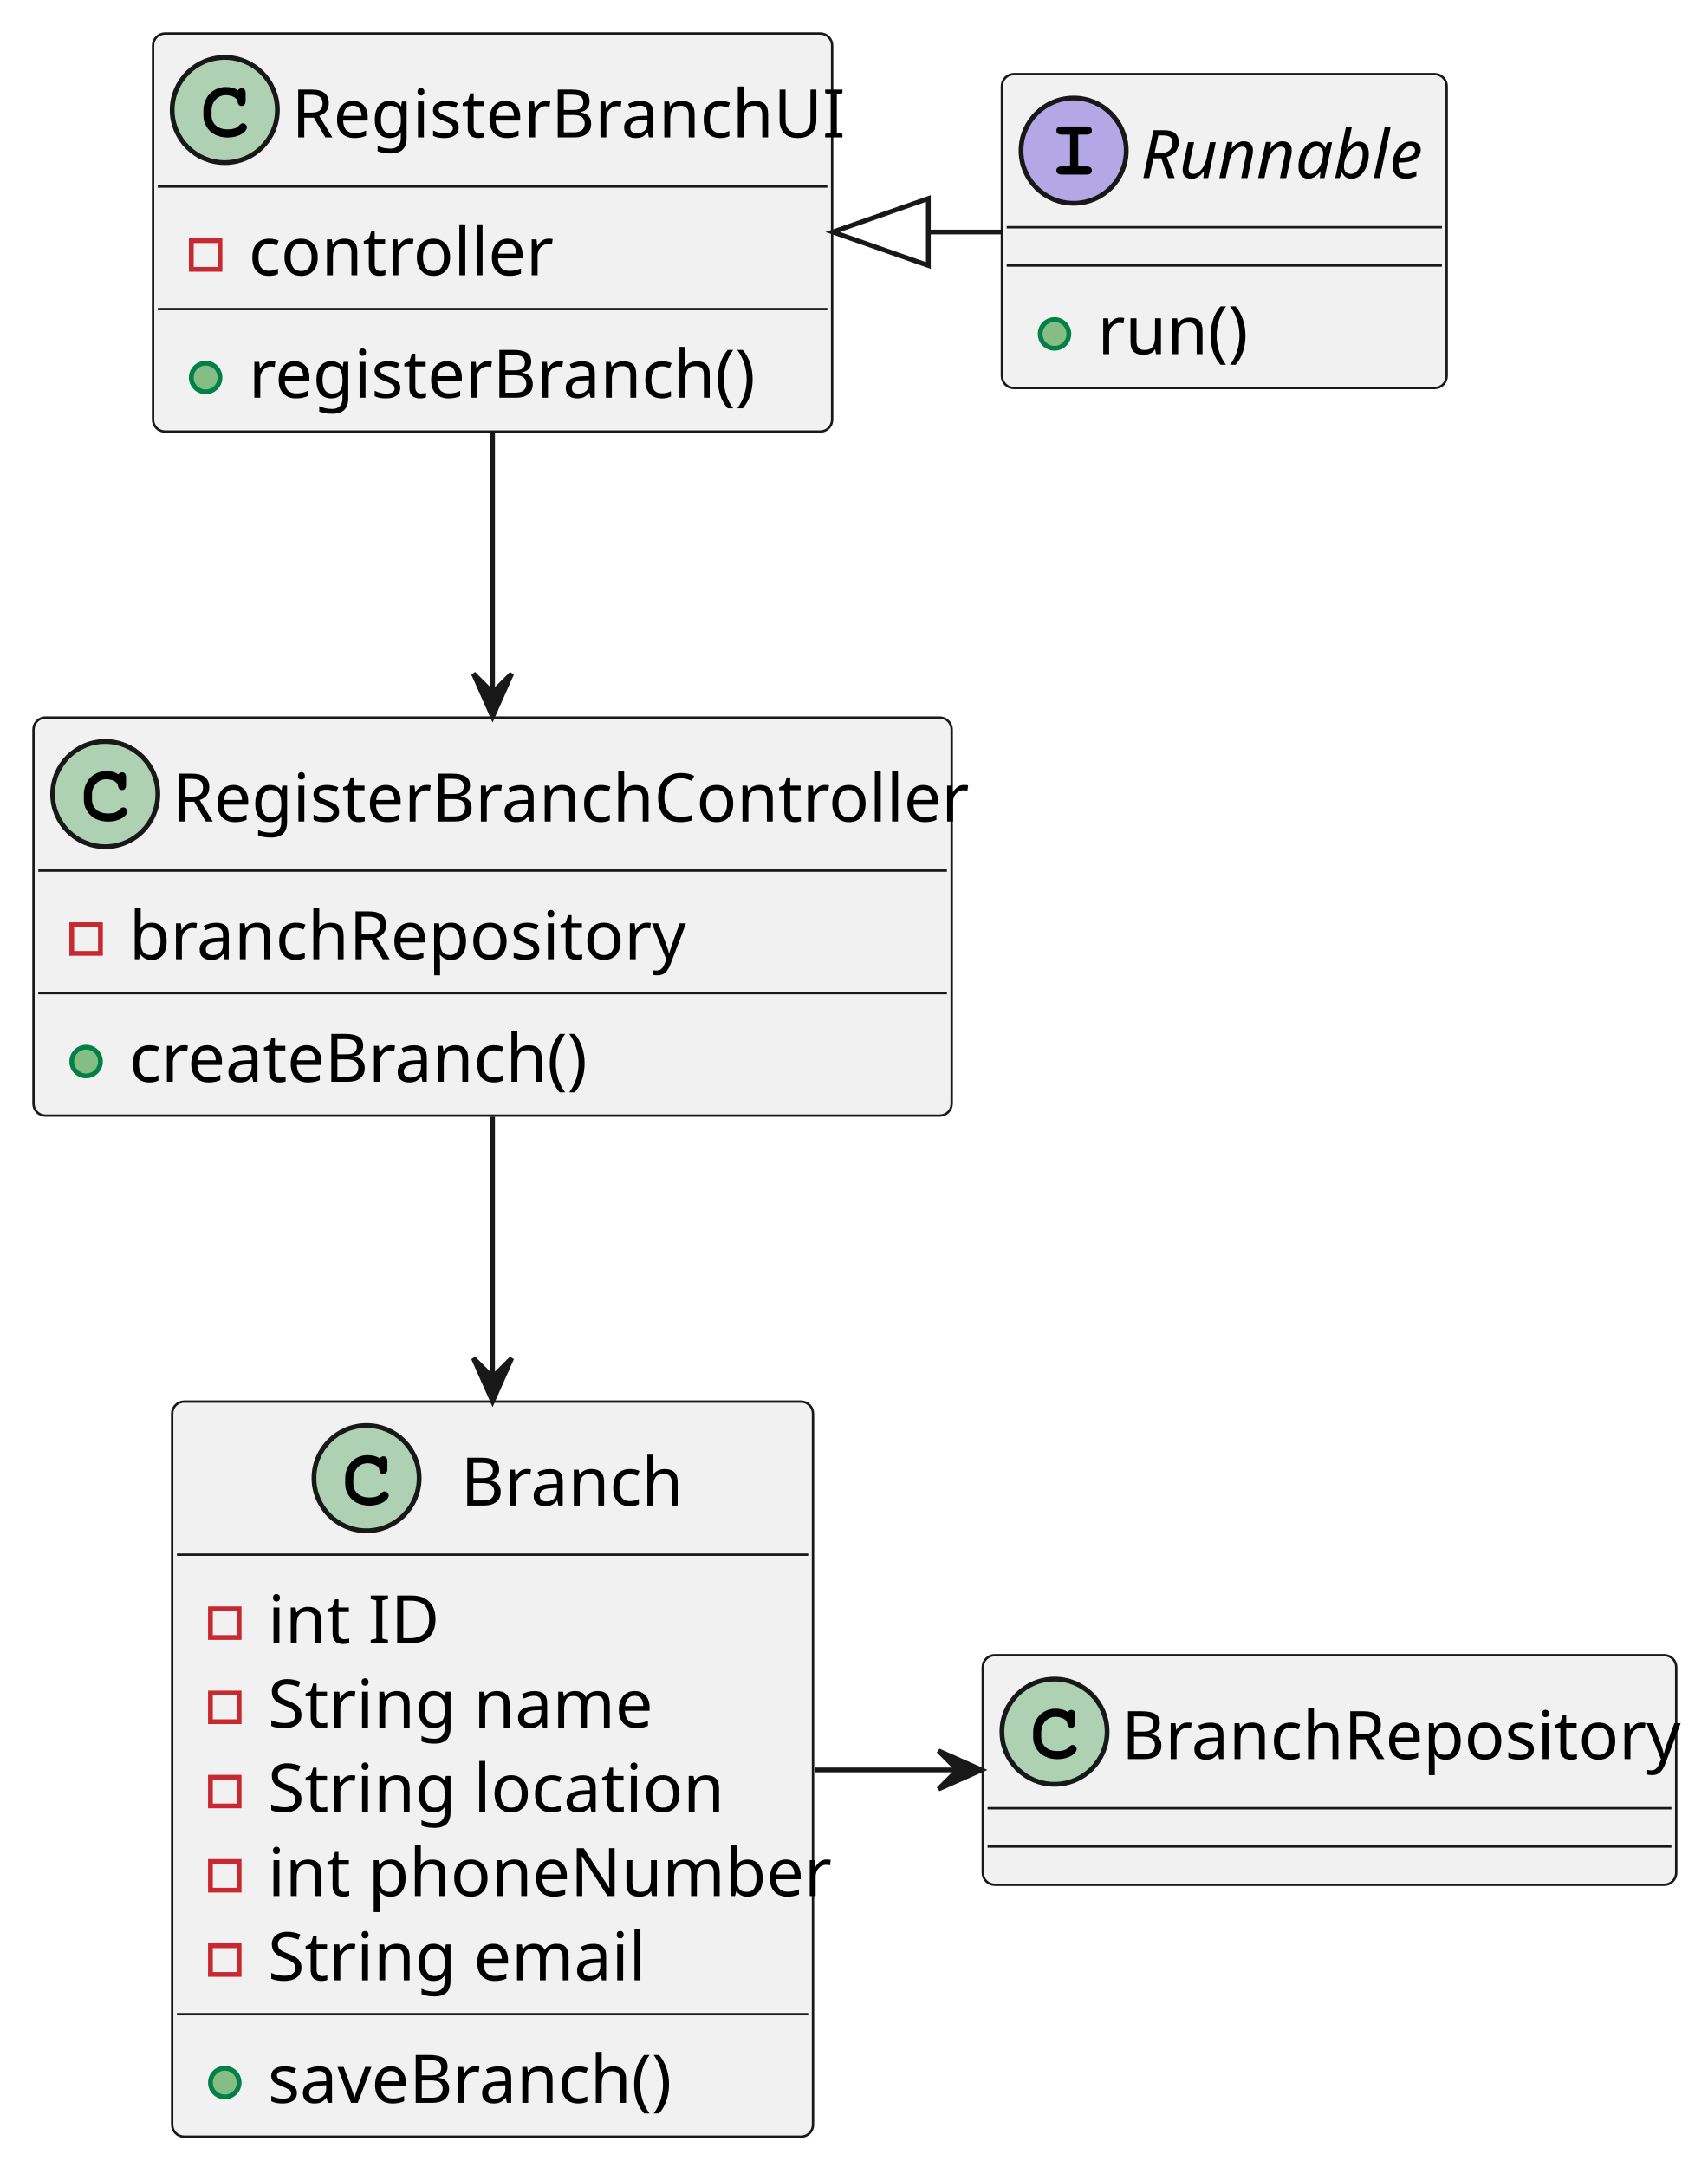
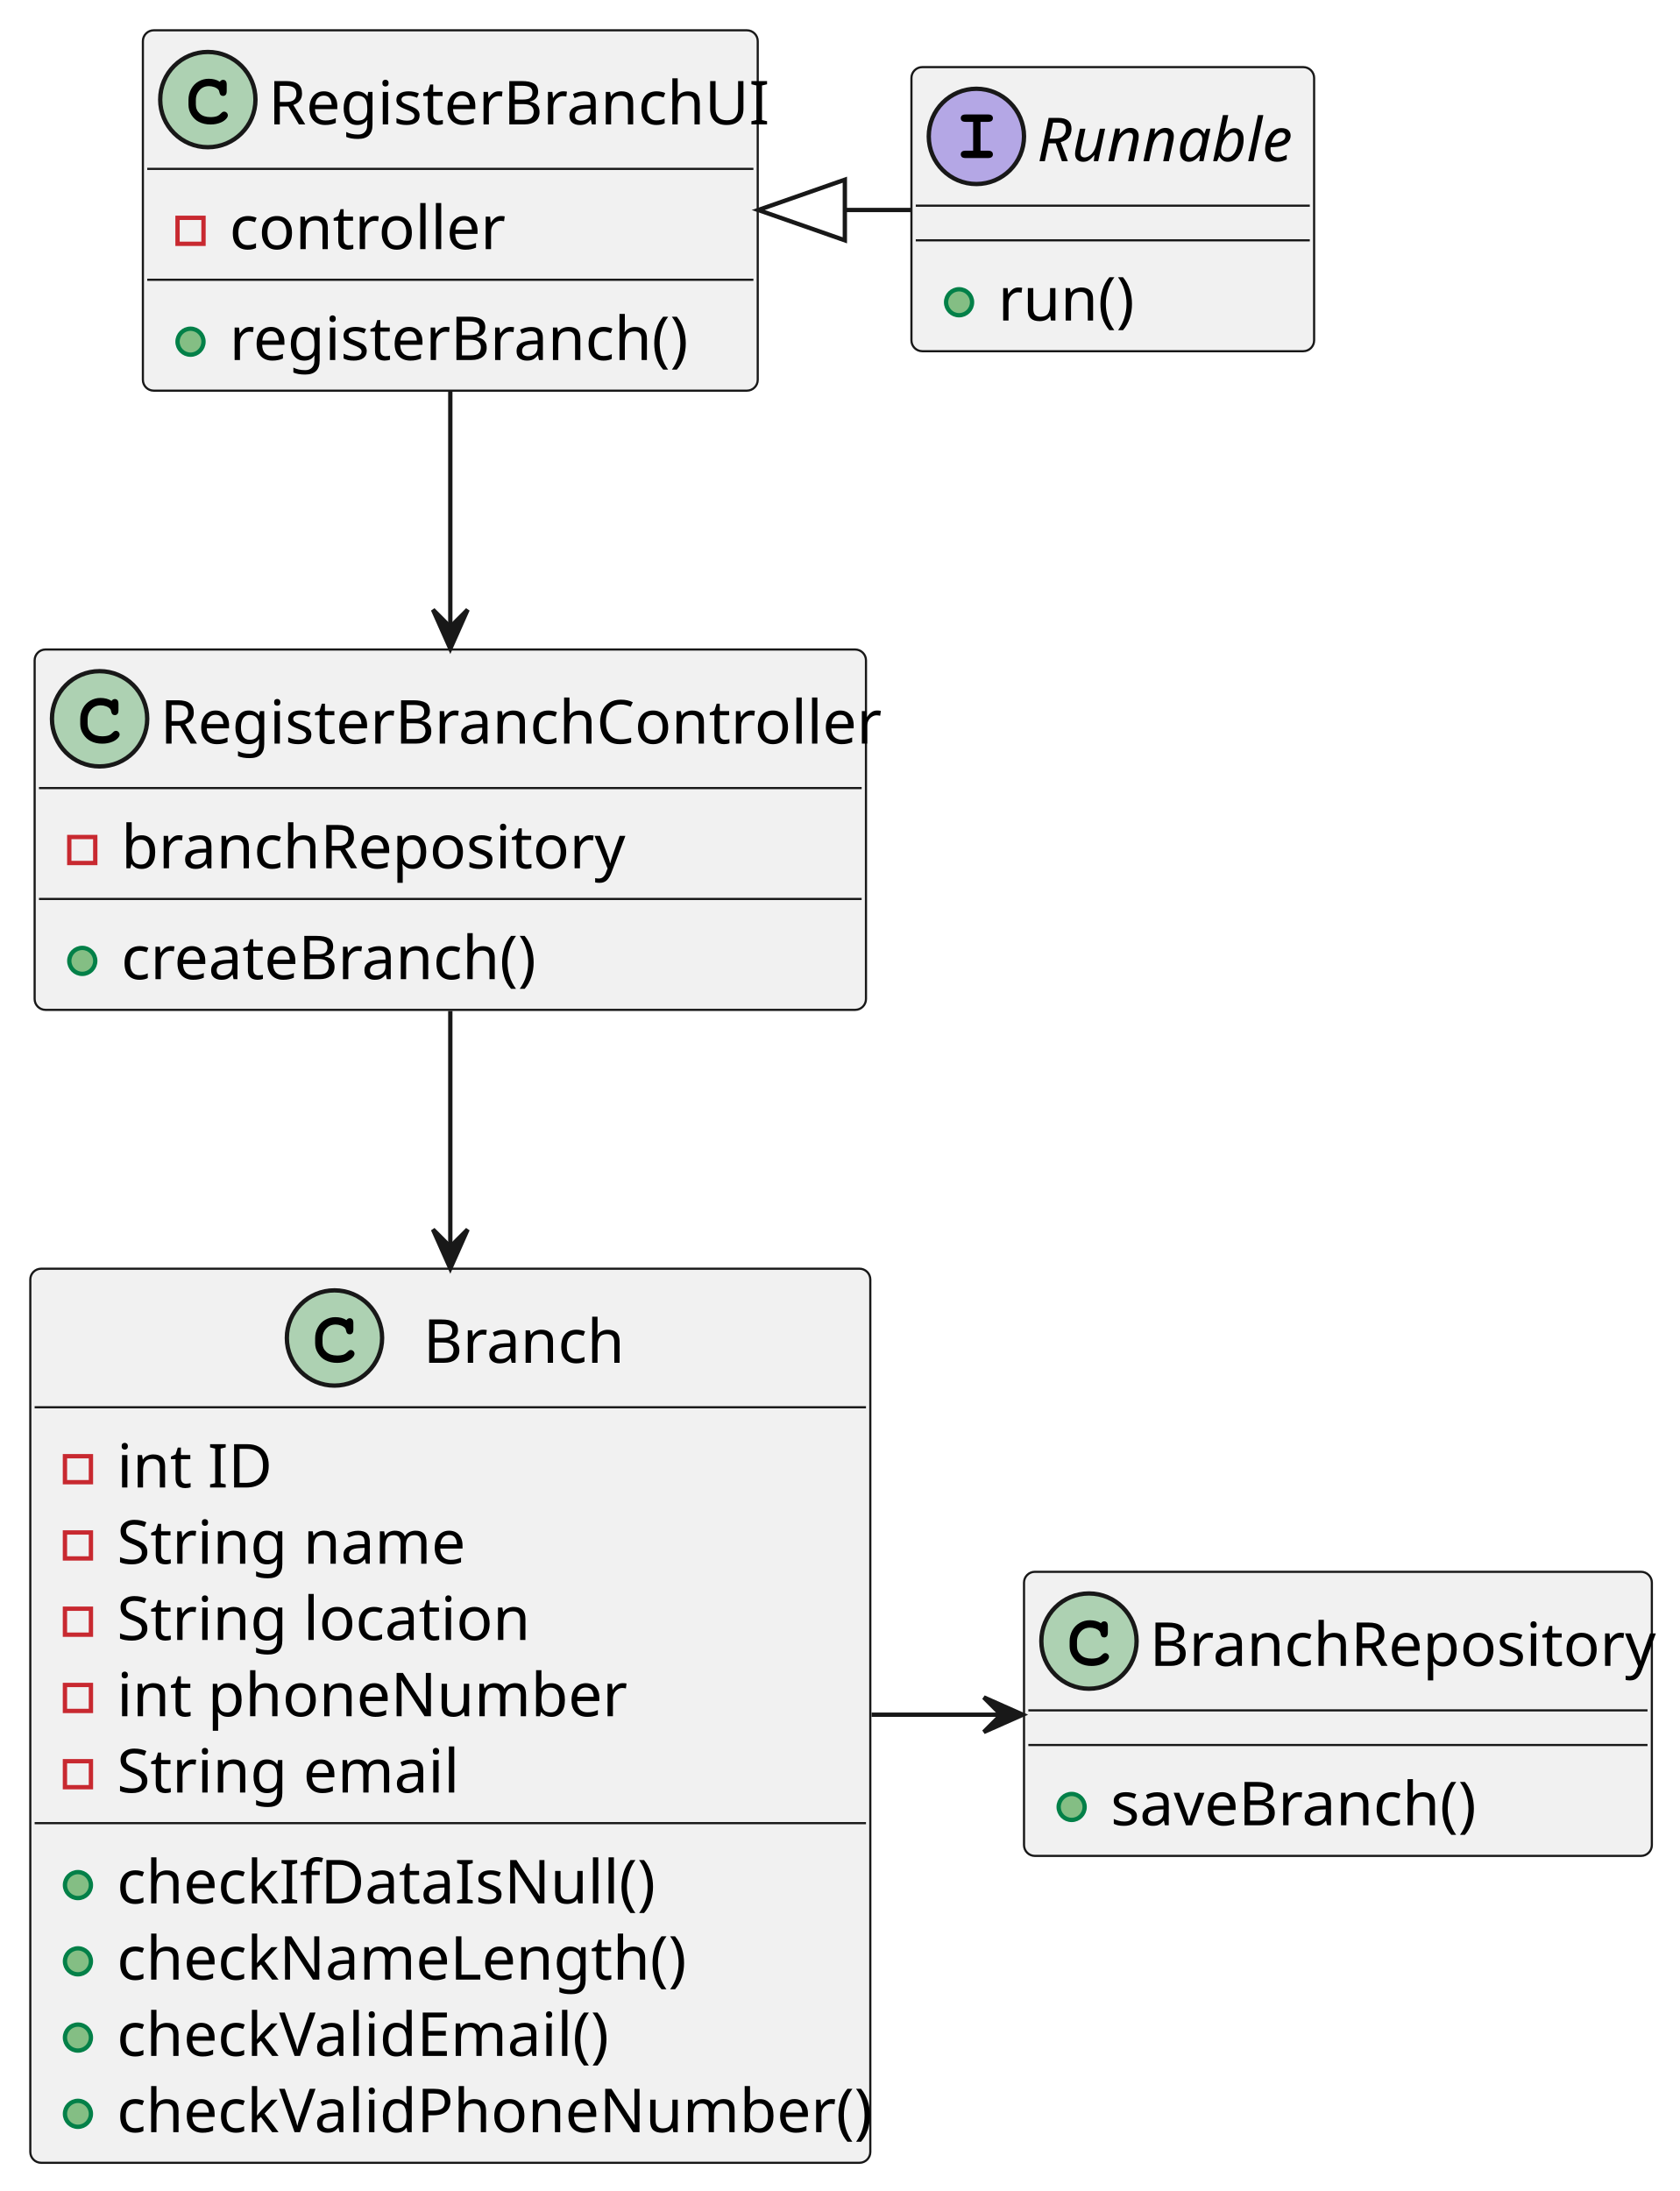
- <svg xmlns="http://www.w3.org/2000/svg" contentStyleType="text/css" height="453px" preserveAspectRatio="none" style="width:357px;height:453px;background:#FFFFFF;" version="1.1" viewBox="0 0 357 453" width="357px" zoomAndPan="magnify">
+ <svg xmlns="http://www.w3.org/2000/svg" contentStyleType="text/css" height="506px" preserveAspectRatio="none" style="width:388px;height:506px;background:#FFFFFF;" version="1.1" viewBox="0 0 388 506" width="388px" zoomAndPan="magnify">
  <defs />
  <g>
    <g id="elem_Branch">
-       <rect codeLine="2" fill="#F1F1F1" height="153.656" id="Branch" rx="2.5" ry="2.5" style="stroke:#181818;stroke-width:0.5;" width="134" x="36" y="293" />
-       <ellipse cx="76.65" cy="309" fill="#ADD1B2" rx="11" ry="11" style="stroke:#181818;stroke-width:1.0;" />
-       <path d="M79.416,304.875 Q79.572,304.656 79.759,304.547 Q79.947,304.438 80.166,304.438 Q80.541,304.438 80.775,304.695 Q81.009,304.953 81.009,305.562 L81.009,307.016 Q81.009,307.625 80.775,307.891 Q80.541,308.156 80.166,308.156 Q79.822,308.156 79.619,307.953 Q79.416,307.766 79.306,307.25 Q79.259,306.891 79.072,306.703 Q78.744,306.328 78.134,306.109 Q77.525,305.891 76.9,305.891 Q76.134,305.891 75.502,306.219 Q74.869,306.547 74.377,307.297 Q73.884,308.047 73.884,309.078 L73.884,310.172 Q73.884,311.406 74.775,312.227 Q75.666,313.047 77.259,313.047 Q78.197,313.047 78.853,312.797 Q79.244,312.641 79.666,312.203 Q79.931,311.938 80.08,311.859 Q80.228,311.781 80.431,311.781 Q80.759,311.781 81.017,312.039 Q81.275,312.297 81.275,312.641 Q81.275,312.984 80.931,313.391 Q80.431,313.969 79.634,314.297 Q78.556,314.75 77.259,314.75 Q75.744,314.75 74.541,314.125 Q73.556,313.625 72.869,312.555 Q72.181,311.484 72.181,310.203 L72.181,309.047 Q72.181,307.719 72.798,306.57 Q73.416,305.422 74.509,304.805 Q75.603,304.188 76.838,304.188 Q77.572,304.188 78.22,304.352 Q78.869,304.516 79.416,304.875 Z " fill="#000000" />
-       <text fill="#000000" font-family="sans-serif" font-size="14" lengthAdjust="spacing" textLength="45" x="96.35" y="314.728">Branch</text>
-       <line style="stroke:#181818;stroke-width:0.5;" x1="37" x2="169" y1="325" y2="325" />
-       <rect fill="none" height="6" style="stroke:#C82930;stroke-width:1.0;" width="6" x="44" y="336.305" />
-       <text fill="#000000" font-family="sans-serif" font-size="14" lengthAdjust="spacing" textLength="32" x="56" y="343.533">int ID</text>
-       <rect fill="none" height="6" style="stroke:#C82930;stroke-width:1.0;" width="6" x="44" y="353.914" />
-       <text fill="#000000" font-family="sans-serif" font-size="14" lengthAdjust="spacing" textLength="76" x="56" y="361.143">String name</text>
-       <rect fill="none" height="6" style="stroke:#C82930;stroke-width:1.0;" width="6" x="44" y="371.523" />
-       <text fill="#000000" font-family="sans-serif" font-size="14" lengthAdjust="spacing" textLength="90" x="56" y="378.752">String location</text>
-       <rect fill="none" height="6" style="stroke:#C82930;stroke-width:1.0;" width="6" x="44" y="389.133" />
-       <text fill="#000000" font-family="sans-serif" font-size="14" lengthAdjust="spacing" textLength="108" x="56" y="396.361">int phoneNumber</text>
-       <rect fill="none" height="6" style="stroke:#C82930;stroke-width:1.0;" width="6" x="44" y="406.742" />
-       <text fill="#000000" font-family="sans-serif" font-size="14" lengthAdjust="spacing" textLength="74" x="56" y="413.971">String email</text>
-       <line style="stroke:#181818;stroke-width:0.5;" x1="37" x2="169" y1="421.047" y2="421.047" />
-       <ellipse cx="47" cy="435.352" fill="#84BE84" rx="3" ry="3" style="stroke:#038048;stroke-width:1.0;" />
-       <text fill="#000000" font-family="sans-serif" font-size="14" lengthAdjust="spacing" textLength="85" x="56" y="439.58">saveBranch()</text>
+       <rect codeLine="2" fill="#F1F1F1" height="206.484" id="Branch" rx="2.5" ry="2.5" style="stroke:#181818;stroke-width:0.5;" width="194" x="7" y="293" />
+       <ellipse cx="77.25" cy="309" fill="#ADD1B2" rx="11" ry="11" style="stroke:#181818;stroke-width:1.0;" />
+       <path d="M80.016,304.875 Q80.172,304.656 80.359,304.547 Q80.547,304.438 80.766,304.438 Q81.141,304.438 81.375,304.695 Q81.609,304.953 81.609,305.562 L81.609,307.016 Q81.609,307.625 81.375,307.891 Q81.141,308.156 80.766,308.156 Q80.422,308.156 80.219,307.953 Q80.016,307.766 79.906,307.25 Q79.859,306.891 79.672,306.703 Q79.344,306.328 78.734,306.109 Q78.125,305.891 77.5,305.891 Q76.734,305.891 76.102,306.219 Q75.469,306.547 74.977,307.297 Q74.484,308.047 74.484,309.078 L74.484,310.172 Q74.484,311.406 75.375,312.227 Q76.266,313.047 77.859,313.047 Q78.797,313.047 79.453,312.797 Q79.844,312.641 80.266,312.203 Q80.531,311.938 80.68,311.859 Q80.828,311.781 81.031,311.781 Q81.359,311.781 81.617,312.039 Q81.875,312.297 81.875,312.641 Q81.875,312.984 81.531,313.391 Q81.031,313.969 80.234,314.297 Q79.156,314.75 77.859,314.75 Q76.344,314.75 75.141,314.125 Q74.156,313.625 73.469,312.555 Q72.781,311.484 72.781,310.203 L72.781,309.047 Q72.781,307.719 73.398,306.57 Q74.016,305.422 75.109,304.805 Q76.203,304.188 77.438,304.188 Q78.172,304.188 78.82,304.352 Q79.469,304.516 80.016,304.875 Z " fill="#000000" />
+       <text fill="#000000" font-family="sans-serif" font-size="14" lengthAdjust="spacing" textLength="45" x="97.75" y="314.728">Branch</text>
+       <line style="stroke:#181818;stroke-width:0.5;" x1="8" x2="200" y1="325" y2="325" />
+       <rect fill="none" height="6" style="stroke:#C82930;stroke-width:1.0;" width="6" x="15" y="336.305" />
+       <text fill="#000000" font-family="sans-serif" font-size="14" lengthAdjust="spacing" textLength="32" x="27" y="343.533">int ID</text>
+       <rect fill="none" height="6" style="stroke:#C82930;stroke-width:1.0;" width="6" x="15" y="353.914" />
+       <text fill="#000000" font-family="sans-serif" font-size="14" lengthAdjust="spacing" textLength="76" x="27" y="361.143">String name</text>
+       <rect fill="none" height="6" style="stroke:#C82930;stroke-width:1.0;" width="6" x="15" y="371.523" />
+       <text fill="#000000" font-family="sans-serif" font-size="14" lengthAdjust="spacing" textLength="90" x="27" y="378.752">String location</text>
+       <rect fill="none" height="6" style="stroke:#C82930;stroke-width:1.0;" width="6" x="15" y="389.133" />
+       <text fill="#000000" font-family="sans-serif" font-size="14" lengthAdjust="spacing" textLength="108" x="27" y="396.361">int phoneNumber</text>
+       <rect fill="none" height="6" style="stroke:#C82930;stroke-width:1.0;" width="6" x="15" y="406.742" />
+       <text fill="#000000" font-family="sans-serif" font-size="14" lengthAdjust="spacing" textLength="74" x="27" y="413.971">String email</text>
+       <line style="stroke:#181818;stroke-width:0.5;" x1="8" x2="200" y1="421.047" y2="421.047" />
+       <ellipse cx="18" cy="435.352" fill="#84BE84" rx="3" ry="3" style="stroke:#038048;stroke-width:1.0;" />
+       <text fill="#000000" font-family="sans-serif" font-size="14" lengthAdjust="spacing" textLength="117" x="27" y="439.58">checkIfDataIsNull()</text>
+       <ellipse cx="18" cy="452.961" fill="#84BE84" rx="3" ry="3" style="stroke:#038048;stroke-width:1.0;" />
+       <text fill="#000000" font-family="sans-serif" font-size="14" lengthAdjust="spacing" textLength="127" x="27" y="457.19">checkNameLength()</text>
+       <ellipse cx="18" cy="470.57" fill="#84BE84" rx="3" ry="3" style="stroke:#038048;stroke-width:1.0;" />
+       <text fill="#000000" font-family="sans-serif" font-size="14" lengthAdjust="spacing" textLength="112" x="27" y="474.799">checkValidEmail()</text>
+       <ellipse cx="18" cy="488.18" fill="#84BE84" rx="3" ry="3" style="stroke:#038048;stroke-width:1.0;" />
+       <text fill="#000000" font-family="sans-serif" font-size="14" lengthAdjust="spacing" textLength="168" x="27" y="492.408">checkValidPhoneNumber()</text>
    </g>
    <g id="elem_RegisterBranchUI">
-       <rect codeLine="14" fill="#F1F1F1" height="83.219" id="RegisterBranchUI" rx="2.5" ry="2.5" style="stroke:#181818;stroke-width:0.5;" width="142" x="32" y="7" />
-       <ellipse cx="47" cy="23" fill="#ADD1B2" rx="11" ry="11" style="stroke:#181818;stroke-width:1.0;" />
-       <path d="M49.766,18.875 Q49.922,18.656 50.109,18.547 Q50.297,18.438 50.516,18.438 Q50.891,18.438 51.125,18.695 Q51.359,18.953 51.359,19.562 L51.359,21.016 Q51.359,21.625 51.125,21.891 Q50.891,22.156 50.516,22.156 Q50.172,22.156 49.969,21.953 Q49.766,21.766 49.656,21.25 Q49.609,20.891 49.422,20.703 Q49.094,20.328 48.484,20.109 Q47.875,19.891 47.25,19.891 Q46.484,19.891 45.852,20.219 Q45.219,20.547 44.727,21.297 Q44.234,22.047 44.234,23.078 L44.234,24.172 Q44.234,25.406 45.125,26.227 Q46.016,27.047 47.609,27.047 Q48.547,27.047 49.203,26.797 Q49.594,26.641 50.016,26.203 Q50.281,25.938 50.43,25.859 Q50.578,25.781 50.781,25.781 Q51.109,25.781 51.367,26.039 Q51.625,26.297 51.625,26.641 Q51.625,26.984 51.281,27.391 Q50.781,27.969 49.984,28.297 Q48.906,28.75 47.609,28.75 Q46.094,28.75 44.891,28.125 Q43.906,27.625 43.219,26.555 Q42.531,25.484 42.531,24.203 L42.531,23.047 Q42.531,21.719 43.148,20.57 Q43.766,19.422 44.859,18.805 Q45.953,18.188 47.188,18.188 Q47.922,18.188 48.57,18.352 Q49.219,18.516 49.766,18.875 Z " fill="#000000" />
-       <text fill="#000000" font-family="sans-serif" font-size="14" lengthAdjust="spacing" textLength="110" x="61" y="28.729">RegisterBranchUI</text>
-       <line style="stroke:#181818;stroke-width:0.5;" x1="33" x2="173" y1="39" y2="39" />
-       <rect fill="none" height="6" style="stroke:#C82930;stroke-width:1.0;" width="6" x="40" y="50.305" />
-       <text fill="#000000" font-family="sans-serif" font-size="14" lengthAdjust="spacing" textLength="59" x="52" y="57.533">controller</text>
-       <line style="stroke:#181818;stroke-width:0.5;" x1="33" x2="173" y1="64.609" y2="64.609" />
-       <ellipse cx="43" cy="78.914" fill="#84BE84" rx="3" ry="3" style="stroke:#038048;stroke-width:1.0;" />
-       <text fill="#000000" font-family="sans-serif" font-size="14" lengthAdjust="spacing" textLength="103" x="52" y="83.143">registerBranch()</text>
+       <rect codeLine="20" fill="#F1F1F1" height="83.219" id="RegisterBranchUI" rx="2.5" ry="2.5" style="stroke:#181818;stroke-width:0.5;" width="142" x="33" y="7" />
+       <ellipse cx="48" cy="23" fill="#ADD1B2" rx="11" ry="11" style="stroke:#181818;stroke-width:1.0;" />
+       <path d="M50.766,18.875 Q50.922,18.656 51.109,18.547 Q51.297,18.438 51.516,18.438 Q51.891,18.438 52.125,18.695 Q52.359,18.953 52.359,19.562 L52.359,21.016 Q52.359,21.625 52.125,21.891 Q51.891,22.156 51.516,22.156 Q51.172,22.156 50.969,21.953 Q50.766,21.766 50.656,21.25 Q50.609,20.891 50.422,20.703 Q50.094,20.328 49.484,20.109 Q48.875,19.891 48.25,19.891 Q47.484,19.891 46.852,20.219 Q46.219,20.547 45.727,21.297 Q45.234,22.047 45.234,23.078 L45.234,24.172 Q45.234,25.406 46.125,26.227 Q47.016,27.047 48.609,27.047 Q49.547,27.047 50.203,26.797 Q50.594,26.641 51.016,26.203 Q51.281,25.938 51.43,25.859 Q51.578,25.781 51.781,25.781 Q52.109,25.781 52.367,26.039 Q52.625,26.297 52.625,26.641 Q52.625,26.984 52.281,27.391 Q51.781,27.969 50.984,28.297 Q49.906,28.75 48.609,28.75 Q47.094,28.75 45.891,28.125 Q44.906,27.625 44.219,26.555 Q43.531,25.484 43.531,24.203 L43.531,23.047 Q43.531,21.719 44.148,20.57 Q44.766,19.422 45.859,18.805 Q46.953,18.188 48.188,18.188 Q48.922,18.188 49.57,18.352 Q50.219,18.516 50.766,18.875 Z " fill="#000000" />
+       <text fill="#000000" font-family="sans-serif" font-size="14" lengthAdjust="spacing" textLength="110" x="62" y="28.729">RegisterBranchUI</text>
+       <line style="stroke:#181818;stroke-width:0.5;" x1="34" x2="174" y1="39" y2="39" />
+       <rect fill="none" height="6" style="stroke:#C82930;stroke-width:1.0;" width="6" x="41" y="50.305" />
+       <text fill="#000000" font-family="sans-serif" font-size="14" lengthAdjust="spacing" textLength="59" x="53" y="57.533">controller</text>
+       <line style="stroke:#181818;stroke-width:0.5;" x1="34" x2="174" y1="64.609" y2="64.609" />
+       <ellipse cx="44" cy="78.914" fill="#84BE84" rx="3" ry="3" style="stroke:#038048;stroke-width:1.0;" />
+       <text fill="#000000" font-family="sans-serif" font-size="14" lengthAdjust="spacing" textLength="103" x="53" y="83.143">registerBranch()</text>
    </g>
    <g id="elem_RegisterBranchController">
-       <rect codeLine="21" fill="#F1F1F1" height="83.219" id="RegisterBranchController" rx="2.5" ry="2.5" style="stroke:#181818;stroke-width:0.5;" width="192" x="7" y="150" />
-       <ellipse cx="22" cy="166" fill="#ADD1B2" rx="11" ry="11" style="stroke:#181818;stroke-width:1.0;" />
-       <path d="M24.766,161.875 Q24.922,161.656 25.109,161.547 Q25.297,161.438 25.516,161.438 Q25.891,161.438 26.125,161.695 Q26.359,161.953 26.359,162.562 L26.359,164.016 Q26.359,164.625 26.125,164.891 Q25.891,165.156 25.516,165.156 Q25.172,165.156 24.969,164.953 Q24.766,164.766 24.656,164.25 Q24.609,163.891 24.422,163.703 Q24.094,163.328 23.484,163.109 Q22.875,162.891 22.25,162.891 Q21.484,162.891 20.852,163.219 Q20.219,163.547 19.727,164.297 Q19.234,165.047 19.234,166.078 L19.234,167.172 Q19.234,168.406 20.125,169.227 Q21.016,170.047 22.609,170.047 Q23.547,170.047 24.203,169.797 Q24.594,169.641 25.016,169.203 Q25.281,168.938 25.43,168.859 Q25.578,168.781 25.781,168.781 Q26.109,168.781 26.367,169.039 Q26.625,169.297 26.625,169.641 Q26.625,169.984 26.281,170.391 Q25.781,170.969 24.984,171.297 Q23.906,171.75 22.609,171.75 Q21.094,171.75 19.891,171.125 Q18.906,170.625 18.219,169.555 Q17.531,168.484 17.531,167.203 L17.531,166.047 Q17.531,164.719 18.148,163.57 Q18.766,162.422 19.859,161.805 Q20.953,161.188 22.188,161.188 Q22.922,161.188 23.57,161.352 Q24.219,161.516 24.766,161.875 Z " fill="#000000" />
-       <text fill="#000000" font-family="sans-serif" font-size="14" lengthAdjust="spacing" textLength="160" x="36" y="171.728">RegisterBranchController</text>
-       <line style="stroke:#181818;stroke-width:0.5;" x1="8" x2="198" y1="182" y2="182" />
-       <rect fill="none" height="6" style="stroke:#C82930;stroke-width:1.0;" width="6" x="15" y="193.305" />
-       <text fill="#000000" font-family="sans-serif" font-size="14" lengthAdjust="spacing" textLength="112" x="27" y="200.533">branchRepository</text>
-       <line style="stroke:#181818;stroke-width:0.5;" x1="8" x2="198" y1="207.609" y2="207.609" />
-       <ellipse cx="18" cy="221.914" fill="#84BE84" rx="3" ry="3" style="stroke:#038048;stroke-width:1.0;" />
-       <text fill="#000000" font-family="sans-serif" font-size="14" lengthAdjust="spacing" textLength="95" x="27" y="226.143">createBranch()</text>
+       <rect codeLine="27" fill="#F1F1F1" height="83.219" id="RegisterBranchController" rx="2.5" ry="2.5" style="stroke:#181818;stroke-width:0.5;" width="192" x="8" y="150" />
+       <ellipse cx="23" cy="166" fill="#ADD1B2" rx="11" ry="11" style="stroke:#181818;stroke-width:1.0;" />
+       <path d="M25.766,161.875 Q25.922,161.656 26.109,161.547 Q26.297,161.438 26.516,161.438 Q26.891,161.438 27.125,161.695 Q27.359,161.953 27.359,162.562 L27.359,164.016 Q27.359,164.625 27.125,164.891 Q26.891,165.156 26.516,165.156 Q26.172,165.156 25.969,164.953 Q25.766,164.766 25.656,164.25 Q25.609,163.891 25.422,163.703 Q25.094,163.328 24.484,163.109 Q23.875,162.891 23.25,162.891 Q22.484,162.891 21.852,163.219 Q21.219,163.547 20.727,164.297 Q20.234,165.047 20.234,166.078 L20.234,167.172 Q20.234,168.406 21.125,169.227 Q22.016,170.047 23.609,170.047 Q24.547,170.047 25.203,169.797 Q25.594,169.641 26.016,169.203 Q26.281,168.938 26.43,168.859 Q26.578,168.781 26.781,168.781 Q27.109,168.781 27.367,169.039 Q27.625,169.297 27.625,169.641 Q27.625,169.984 27.281,170.391 Q26.781,170.969 25.984,171.297 Q24.906,171.75 23.609,171.75 Q22.094,171.75 20.891,171.125 Q19.906,170.625 19.219,169.555 Q18.531,168.484 18.531,167.203 L18.531,166.047 Q18.531,164.719 19.148,163.57 Q19.766,162.422 20.859,161.805 Q21.953,161.188 23.188,161.188 Q23.922,161.188 24.57,161.352 Q25.219,161.516 25.766,161.875 Z " fill="#000000" />
+       <text fill="#000000" font-family="sans-serif" font-size="14" lengthAdjust="spacing" textLength="160" x="37" y="171.728">RegisterBranchController</text>
+       <line style="stroke:#181818;stroke-width:0.5;" x1="9" x2="199" y1="182" y2="182" />
+       <rect fill="none" height="6" style="stroke:#C82930;stroke-width:1.0;" width="6" x="16" y="193.305" />
+       <text fill="#000000" font-family="sans-serif" font-size="14" lengthAdjust="spacing" textLength="112" x="28" y="200.533">branchRepository</text>
+       <line style="stroke:#181818;stroke-width:0.5;" x1="9" x2="199" y1="207.609" y2="207.609" />
+       <ellipse cx="19" cy="221.914" fill="#84BE84" rx="3" ry="3" style="stroke:#038048;stroke-width:1.0;" />
+       <text fill="#000000" font-family="sans-serif" font-size="14" lengthAdjust="spacing" textLength="95" x="28" y="226.143">createBranch()</text>
    </g>
    <g id="elem_BranchRepository">
-       <rect codeLine="27" fill="#F1F1F1" height="48" id="BranchRepository" rx="2.5" ry="2.5" style="stroke:#181818;stroke-width:0.5;" width="145" x="205.5" y="346" />
-       <ellipse cx="220.5" cy="362" fill="#ADD1B2" rx="11" ry="11" style="stroke:#181818;stroke-width:1.0;" />
-       <path d="M223.266,357.875 Q223.422,357.656 223.609,357.547 Q223.797,357.438 224.016,357.438 Q224.391,357.438 224.625,357.695 Q224.859,357.953 224.859,358.562 L224.859,360.016 Q224.859,360.625 224.625,360.891 Q224.391,361.156 224.016,361.156 Q223.672,361.156 223.469,360.953 Q223.266,360.766 223.156,360.25 Q223.109,359.891 222.922,359.703 Q222.594,359.328 221.984,359.109 Q221.375,358.891 220.75,358.891 Q219.984,358.891 219.352,359.219 Q218.719,359.547 218.227,360.297 Q217.734,361.047 217.734,362.078 L217.734,363.172 Q217.734,364.406 218.625,365.227 Q219.516,366.047 221.109,366.047 Q222.047,366.047 222.703,365.797 Q223.094,365.641 223.516,365.203 Q223.781,364.938 223.93,364.859 Q224.078,364.781 224.281,364.781 Q224.609,364.781 224.867,365.039 Q225.125,365.297 225.125,365.641 Q225.125,365.984 224.781,366.391 Q224.281,366.969 223.484,367.297 Q222.406,367.75 221.109,367.75 Q219.594,367.75 218.391,367.125 Q217.406,366.625 216.719,365.555 Q216.031,364.484 216.031,363.203 L216.031,362.047 Q216.031,360.719 216.648,359.57 Q217.266,358.422 218.359,357.805 Q219.453,357.188 220.688,357.188 Q221.422,357.188 222.07,357.352 Q222.719,357.516 223.266,357.875 Z " fill="#000000" />
-       <text fill="#000000" font-family="sans-serif" font-size="14" lengthAdjust="spacing" textLength="113" x="234.5" y="367.728">BranchRepository</text>
-       <line style="stroke:#181818;stroke-width:0.5;" x1="206.5" x2="349.5" y1="378" y2="378" />
-       <line style="stroke:#181818;stroke-width:0.5;" x1="206.5" x2="349.5" y1="386" y2="386" />
+       <rect codeLine="33" fill="#F1F1F1" height="65.609" id="BranchRepository" rx="2.5" ry="2.5" style="stroke:#181818;stroke-width:0.5;" width="145" x="236.5" y="363" />
+       <ellipse cx="251.5" cy="379" fill="#ADD1B2" rx="11" ry="11" style="stroke:#181818;stroke-width:1.0;" />
+       <path d="M254.266,374.875 Q254.422,374.656 254.609,374.547 Q254.797,374.438 255.016,374.438 Q255.391,374.438 255.625,374.695 Q255.859,374.953 255.859,375.562 L255.859,377.016 Q255.859,377.625 255.625,377.891 Q255.391,378.156 255.016,378.156 Q254.672,378.156 254.469,377.953 Q254.266,377.766 254.156,377.25 Q254.109,376.891 253.922,376.703 Q253.594,376.328 252.984,376.109 Q252.375,375.891 251.75,375.891 Q250.984,375.891 250.352,376.219 Q249.719,376.547 249.227,377.297 Q248.734,378.047 248.734,379.078 L248.734,380.172 Q248.734,381.406 249.625,382.227 Q250.516,383.047 252.109,383.047 Q253.047,383.047 253.703,382.797 Q254.094,382.641 254.516,382.203 Q254.781,381.938 254.93,381.859 Q255.078,381.781 255.281,381.781 Q255.609,381.781 255.867,382.039 Q256.125,382.297 256.125,382.641 Q256.125,382.984 255.781,383.391 Q255.281,383.969 254.484,384.297 Q253.406,384.75 252.109,384.75 Q250.594,384.75 249.391,384.125 Q248.406,383.625 247.719,382.555 Q247.031,381.484 247.031,380.203 L247.031,379.047 Q247.031,377.719 247.648,376.57 Q248.266,375.422 249.359,374.805 Q250.453,374.188 251.688,374.188 Q252.422,374.188 253.07,374.352 Q253.719,374.516 254.266,374.875 Z " fill="#000000" />
+       <text fill="#000000" font-family="sans-serif" font-size="14" lengthAdjust="spacing" textLength="113" x="265.5" y="384.728">BranchRepository</text>
+       <line style="stroke:#181818;stroke-width:0.5;" x1="237.5" x2="380.5" y1="395" y2="395" />
+       <line style="stroke:#181818;stroke-width:0.5;" x1="237.5" x2="380.5" y1="403" y2="403" />
+       <ellipse cx="247.5" cy="417.305" fill="#84BE84" rx="3" ry="3" style="stroke:#038048;stroke-width:1.0;" />
+       <text fill="#000000" font-family="sans-serif" font-size="14" lengthAdjust="spacing" textLength="85" x="256.5" y="421.533">saveBranch()</text>
    </g>
    <g id="elem_Runnable">
-       <rect codeLine="35" fill="#F1F1F1" height="65.609" id="Runnable" rx="2.5" ry="2.5" style="stroke:#181818;stroke-width:0.5;" width="93" x="209.5" y="15.5" />
-       <ellipse cx="224.5" cy="31.5" fill="#B4A7E5" rx="11" ry="11" style="stroke:#181818;stroke-width:1.0;" />
-       <path d="M225.453,28.141 L225.453,34.797 L227.172,34.797 Q227.781,34.797 228.047,35.031 Q228.312,35.266 228.312,35.656 Q228.312,36.031 228.047,36.266 Q227.781,36.5 227.172,36.5 L222.031,36.5 Q221.422,36.5 221.156,36.266 Q220.891,36.031 220.891,35.641 Q220.891,35.266 221.156,35.031 Q221.422,34.797 222.031,34.797 L223.75,34.797 L223.75,28.141 L222.031,28.141 Q221.422,28.141 221.156,27.906 Q220.891,27.672 220.891,27.281 Q220.891,26.906 221.156,26.672 Q221.422,26.438 222.031,26.438 L227.172,26.438 Q227.781,26.438 228.047,26.672 Q228.312,26.906 228.312,27.281 Q228.312,27.672 228.047,27.906 Q227.781,28.141 227.172,28.141 L225.453,28.141 Z " fill="#000000" />
-       <text fill="#000000" font-family="sans-serif" font-size="14" font-style="italic" lengthAdjust="spacing" textLength="61" x="238.5" y="37.228">Runnable</text>
-       <line style="stroke:#181818;stroke-width:0.5;" x1="210.5" x2="301.5" y1="47.5" y2="47.5" />
-       <line style="stroke:#181818;stroke-width:0.5;" x1="210.5" x2="301.5" y1="55.5" y2="55.5" />
-       <ellipse cx="220.5" cy="69.805" fill="#84BE84" rx="3" ry="3" style="stroke:#038048;stroke-width:1.0;" />
-       <text fill="#000000" font-family="sans-serif" font-size="14" lengthAdjust="spacing" textLength="31" x="229.5" y="74.033">run()</text>
+       <rect codeLine="41" fill="#F1F1F1" height="65.609" id="Runnable" rx="2.5" ry="2.5" style="stroke:#181818;stroke-width:0.5;" width="93" x="210.5" y="15.5" />
+       <ellipse cx="225.5" cy="31.5" fill="#B4A7E5" rx="11" ry="11" style="stroke:#181818;stroke-width:1.0;" />
+       <path d="M226.453,28.141 L226.453,34.797 L228.172,34.797 Q228.781,34.797 229.047,35.031 Q229.312,35.266 229.312,35.656 Q229.312,36.031 229.047,36.266 Q228.781,36.5 228.172,36.5 L223.031,36.5 Q222.422,36.5 222.156,36.266 Q221.891,36.031 221.891,35.641 Q221.891,35.266 222.156,35.031 Q222.422,34.797 223.031,34.797 L224.75,34.797 L224.75,28.141 L223.031,28.141 Q222.422,28.141 222.156,27.906 Q221.891,27.672 221.891,27.281 Q221.891,26.906 222.156,26.672 Q222.422,26.438 223.031,26.438 L228.172,26.438 Q228.781,26.438 229.047,26.672 Q229.312,26.906 229.312,27.281 Q229.312,27.672 229.047,27.906 Q228.781,28.141 228.172,28.141 L226.453,28.141 Z " fill="#000000" />
+       <text fill="#000000" font-family="sans-serif" font-size="14" font-style="italic" lengthAdjust="spacing" textLength="61" x="239.5" y="37.228">Runnable</text>
+       <line style="stroke:#181818;stroke-width:0.5;" x1="211.5" x2="302.5" y1="47.5" y2="47.5" />
+       <line style="stroke:#181818;stroke-width:0.5;" x1="211.5" x2="302.5" y1="55.5" y2="55.5" />
+       <ellipse cx="221.5" cy="69.805" fill="#84BE84" rx="3" ry="3" style="stroke:#038048;stroke-width:1.0;" />
+       <text fill="#000000" font-family="sans-serif" font-size="14" lengthAdjust="spacing" textLength="31" x="230.5" y="74.033">run()</text>
    </g>
    <g id="link_RegisterBranchUI_Runnable">
-       <path codeLine="39" d="M194.19,48.5 C199.23,48.5 204.26,48.5 209.3,48.5 " fill="none" id="RegisterBranchUI-backto-Runnable" style="stroke:#181818;stroke-width:1.0;" />
-       <polygon fill="none" points="194.12,55.5,174.12,48.5,194.12,41.5,194.12,55.5" style="stroke:#181818;stroke-width:1.0;" />
+       <path codeLine="45" d="M195.19,48.5 C200.23,48.5 205.26,48.5 210.3,48.5 " fill="none" id="RegisterBranchUI-backto-Runnable" style="stroke:#181818;stroke-width:1.0;" />
+       <polygon fill="none" points="195.12,55.5,175.12,48.5,195.12,41.5,195.12,55.5" style="stroke:#181818;stroke-width:1.0;" />
    </g>
    <g id="link_RegisterBranchUI_RegisterBranchController">
-       <path codeLine="40" d="M103,90.28 C103,107.24 103,127 103,144.47 " fill="none" id="RegisterBranchUI-to-RegisterBranchController" style="stroke:#181818;stroke-width:1.0;" />
-       <polygon fill="#181818" points="103,149.81,107,140.81,103,144.81,99,140.81,103,149.81" style="stroke:#181818;stroke-width:1.0;" />
+       <path codeLine="46" d="M104,90.28 C104,107.24 104,127 104,144.47 " fill="none" id="RegisterBranchUI-to-RegisterBranchController" style="stroke:#181818;stroke-width:1.0;" />
+       <polygon fill="#181818" points="104,149.81,108,140.81,104,144.81,100,140.81,104,149.81" style="stroke:#181818;stroke-width:1.0;" />
    </g>
    <g id="link_RegisterBranchController_Branch">
-       <path codeLine="41" d="M103,233.44 C103,249.63 103,268.85 103,287.64 " fill="none" id="RegisterBranchController-to-Branch" style="stroke:#181818;stroke-width:1.0;" />
-       <polygon fill="#181818" points="103,292.93,107,283.93,103,287.93,99,283.93,103,292.93" style="stroke:#181818;stroke-width:1.0;" />
+       <path codeLine="47" d="M104,233.48 C104,249.32 104,268.27 104,287.51 " fill="none" id="RegisterBranchController-to-Branch" style="stroke:#181818;stroke-width:1.0;" />
+       <polygon fill="#181818" points="104,292.94,108,283.94,104,287.94,100,283.94,104,292.94" style="stroke:#181818;stroke-width:1.0;" />
    </g>
    <g id="link_Branch_BranchRepository">
-       <path codeLine="42" d="M170.33,370 C180.24,370 190.15,370 200.06,370 " fill="none" id="Branch-to-BranchRepository" style="stroke:#181818;stroke-width:1.0;" />
-       <polygon fill="#181818" points="205.24,370,196.24,366,200.24,370,196.24,374,205.24,370" style="stroke:#181818;stroke-width:1.0;" />
+       <path codeLine="48" d="M201.29,396 C211.21,396 221.12,396 231.03,396 " fill="none" id="Branch-to-BranchRepository" style="stroke:#181818;stroke-width:1.0;" />
+       <polygon fill="#181818" points="236.21,396,227.21,392,231.21,396,227.21,400,236.21,396" style="stroke:#181818;stroke-width:1.0;" />
    </g>
  </g>
</svg>
